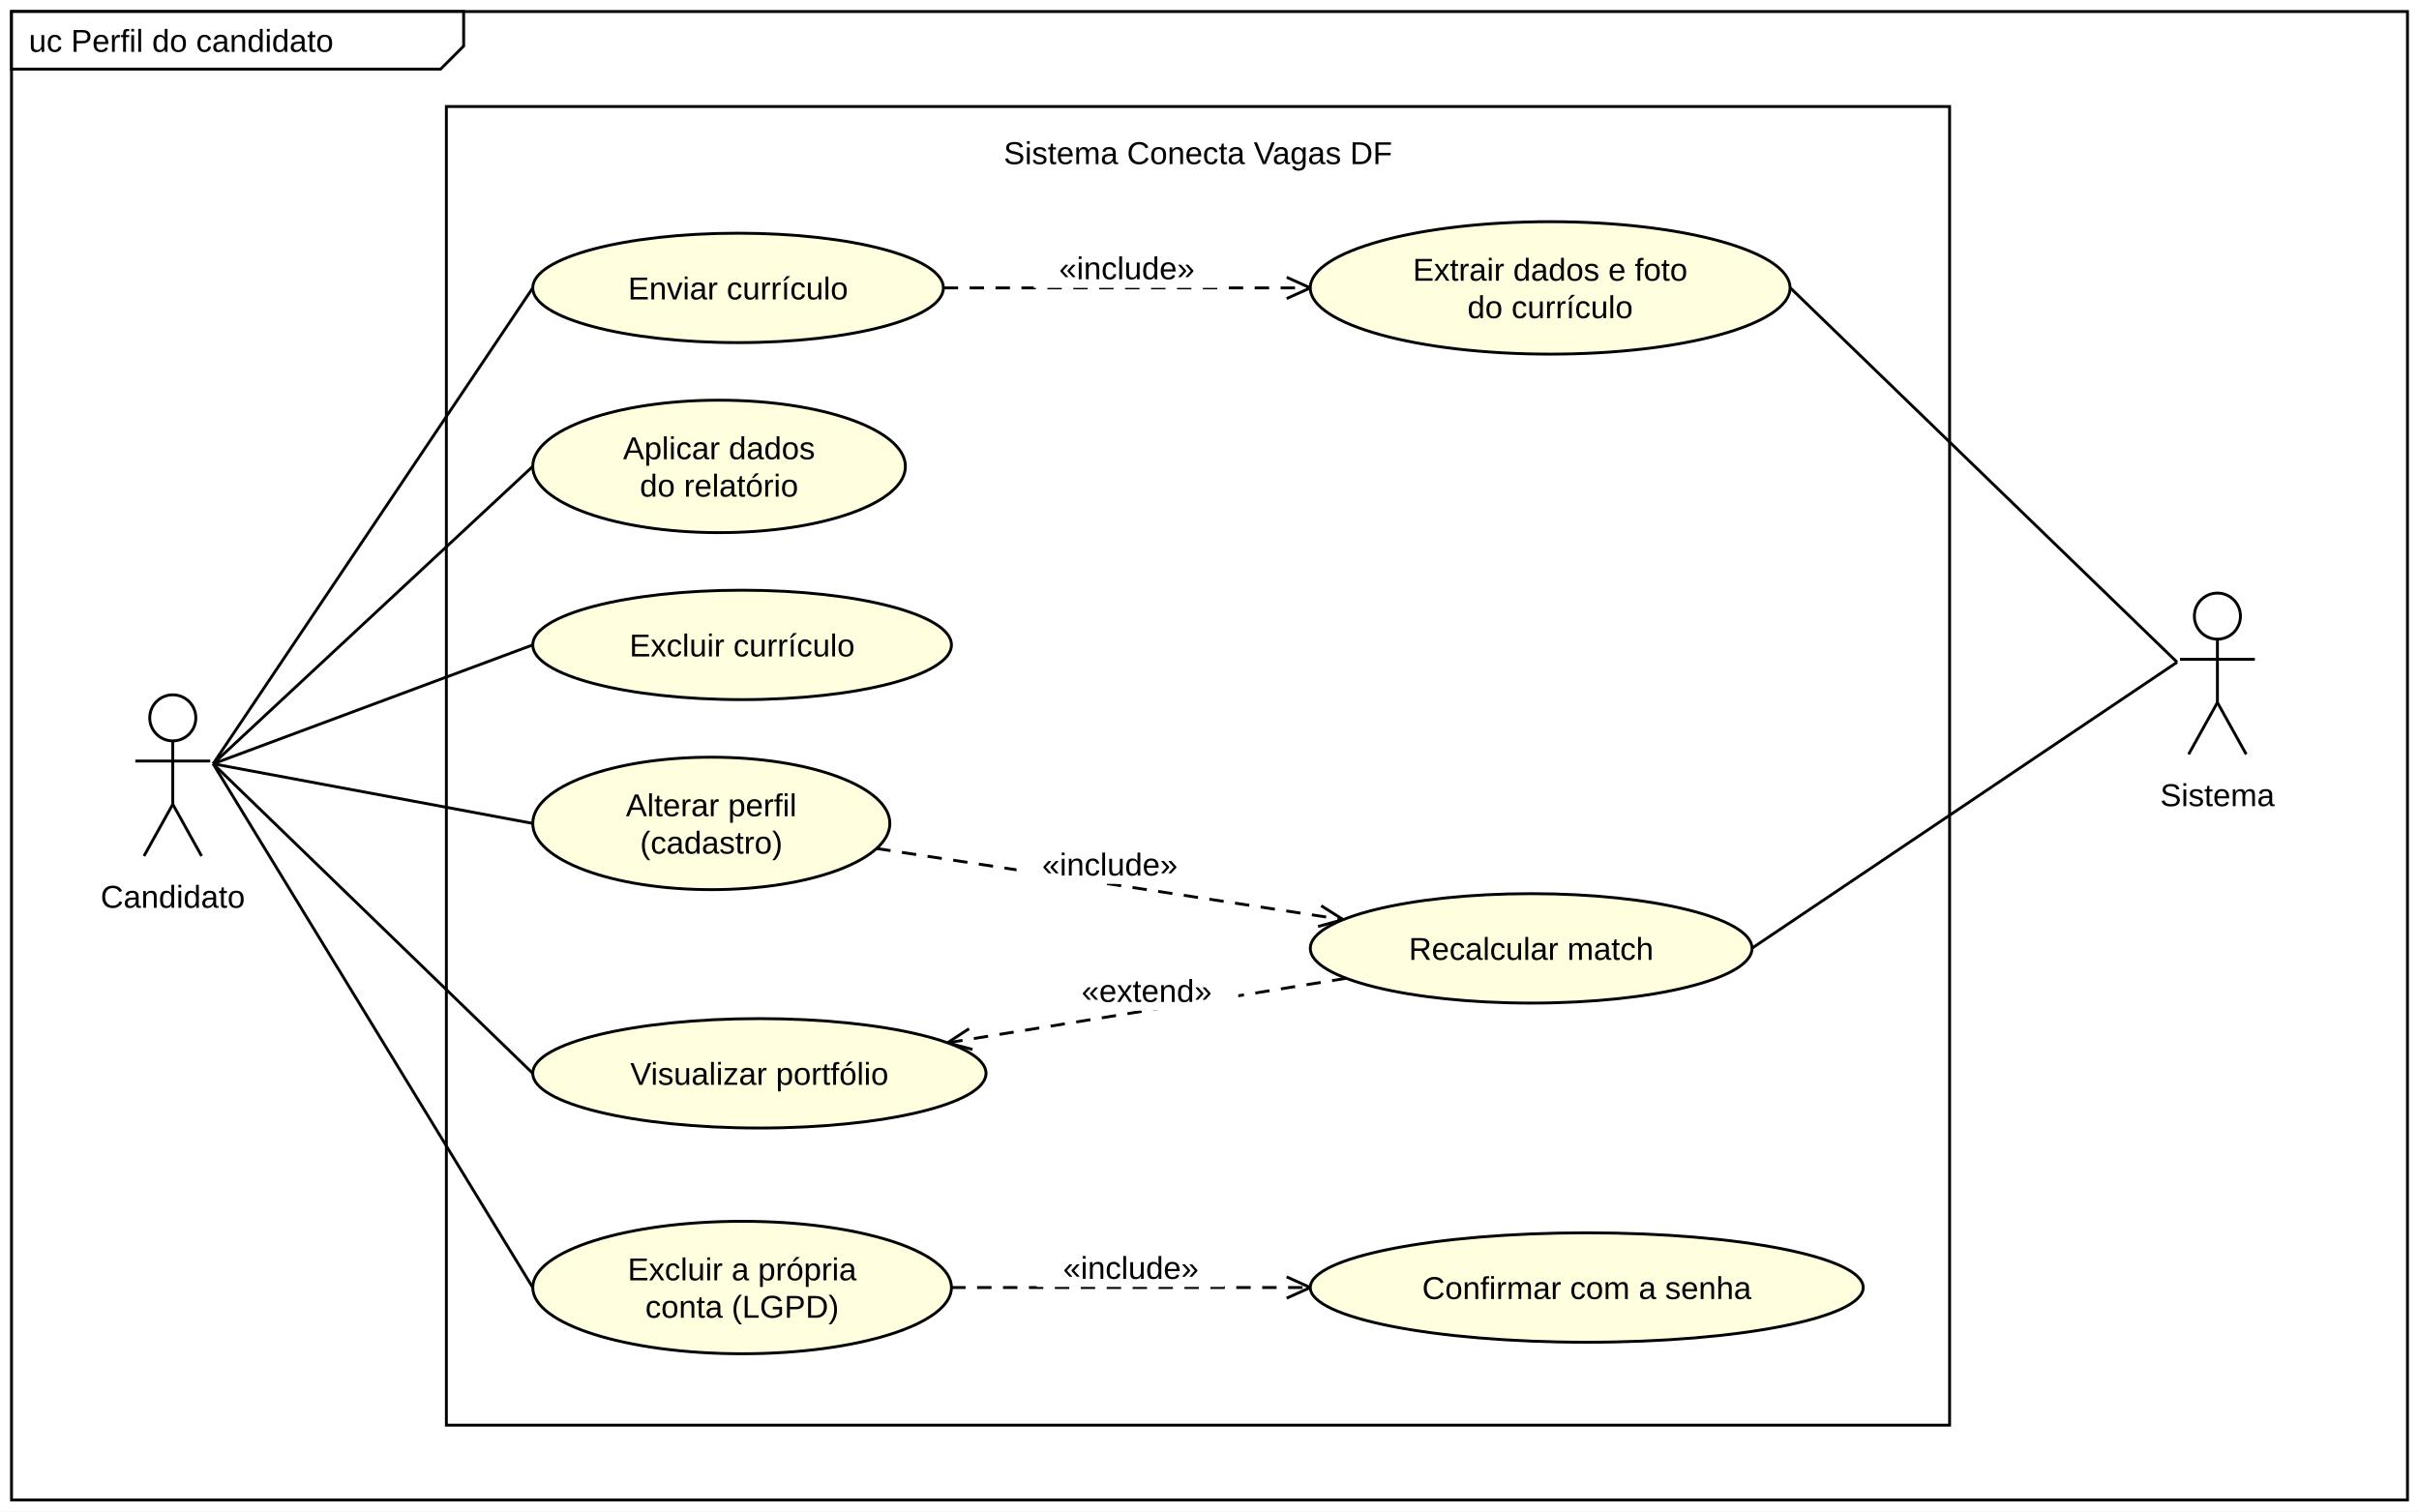
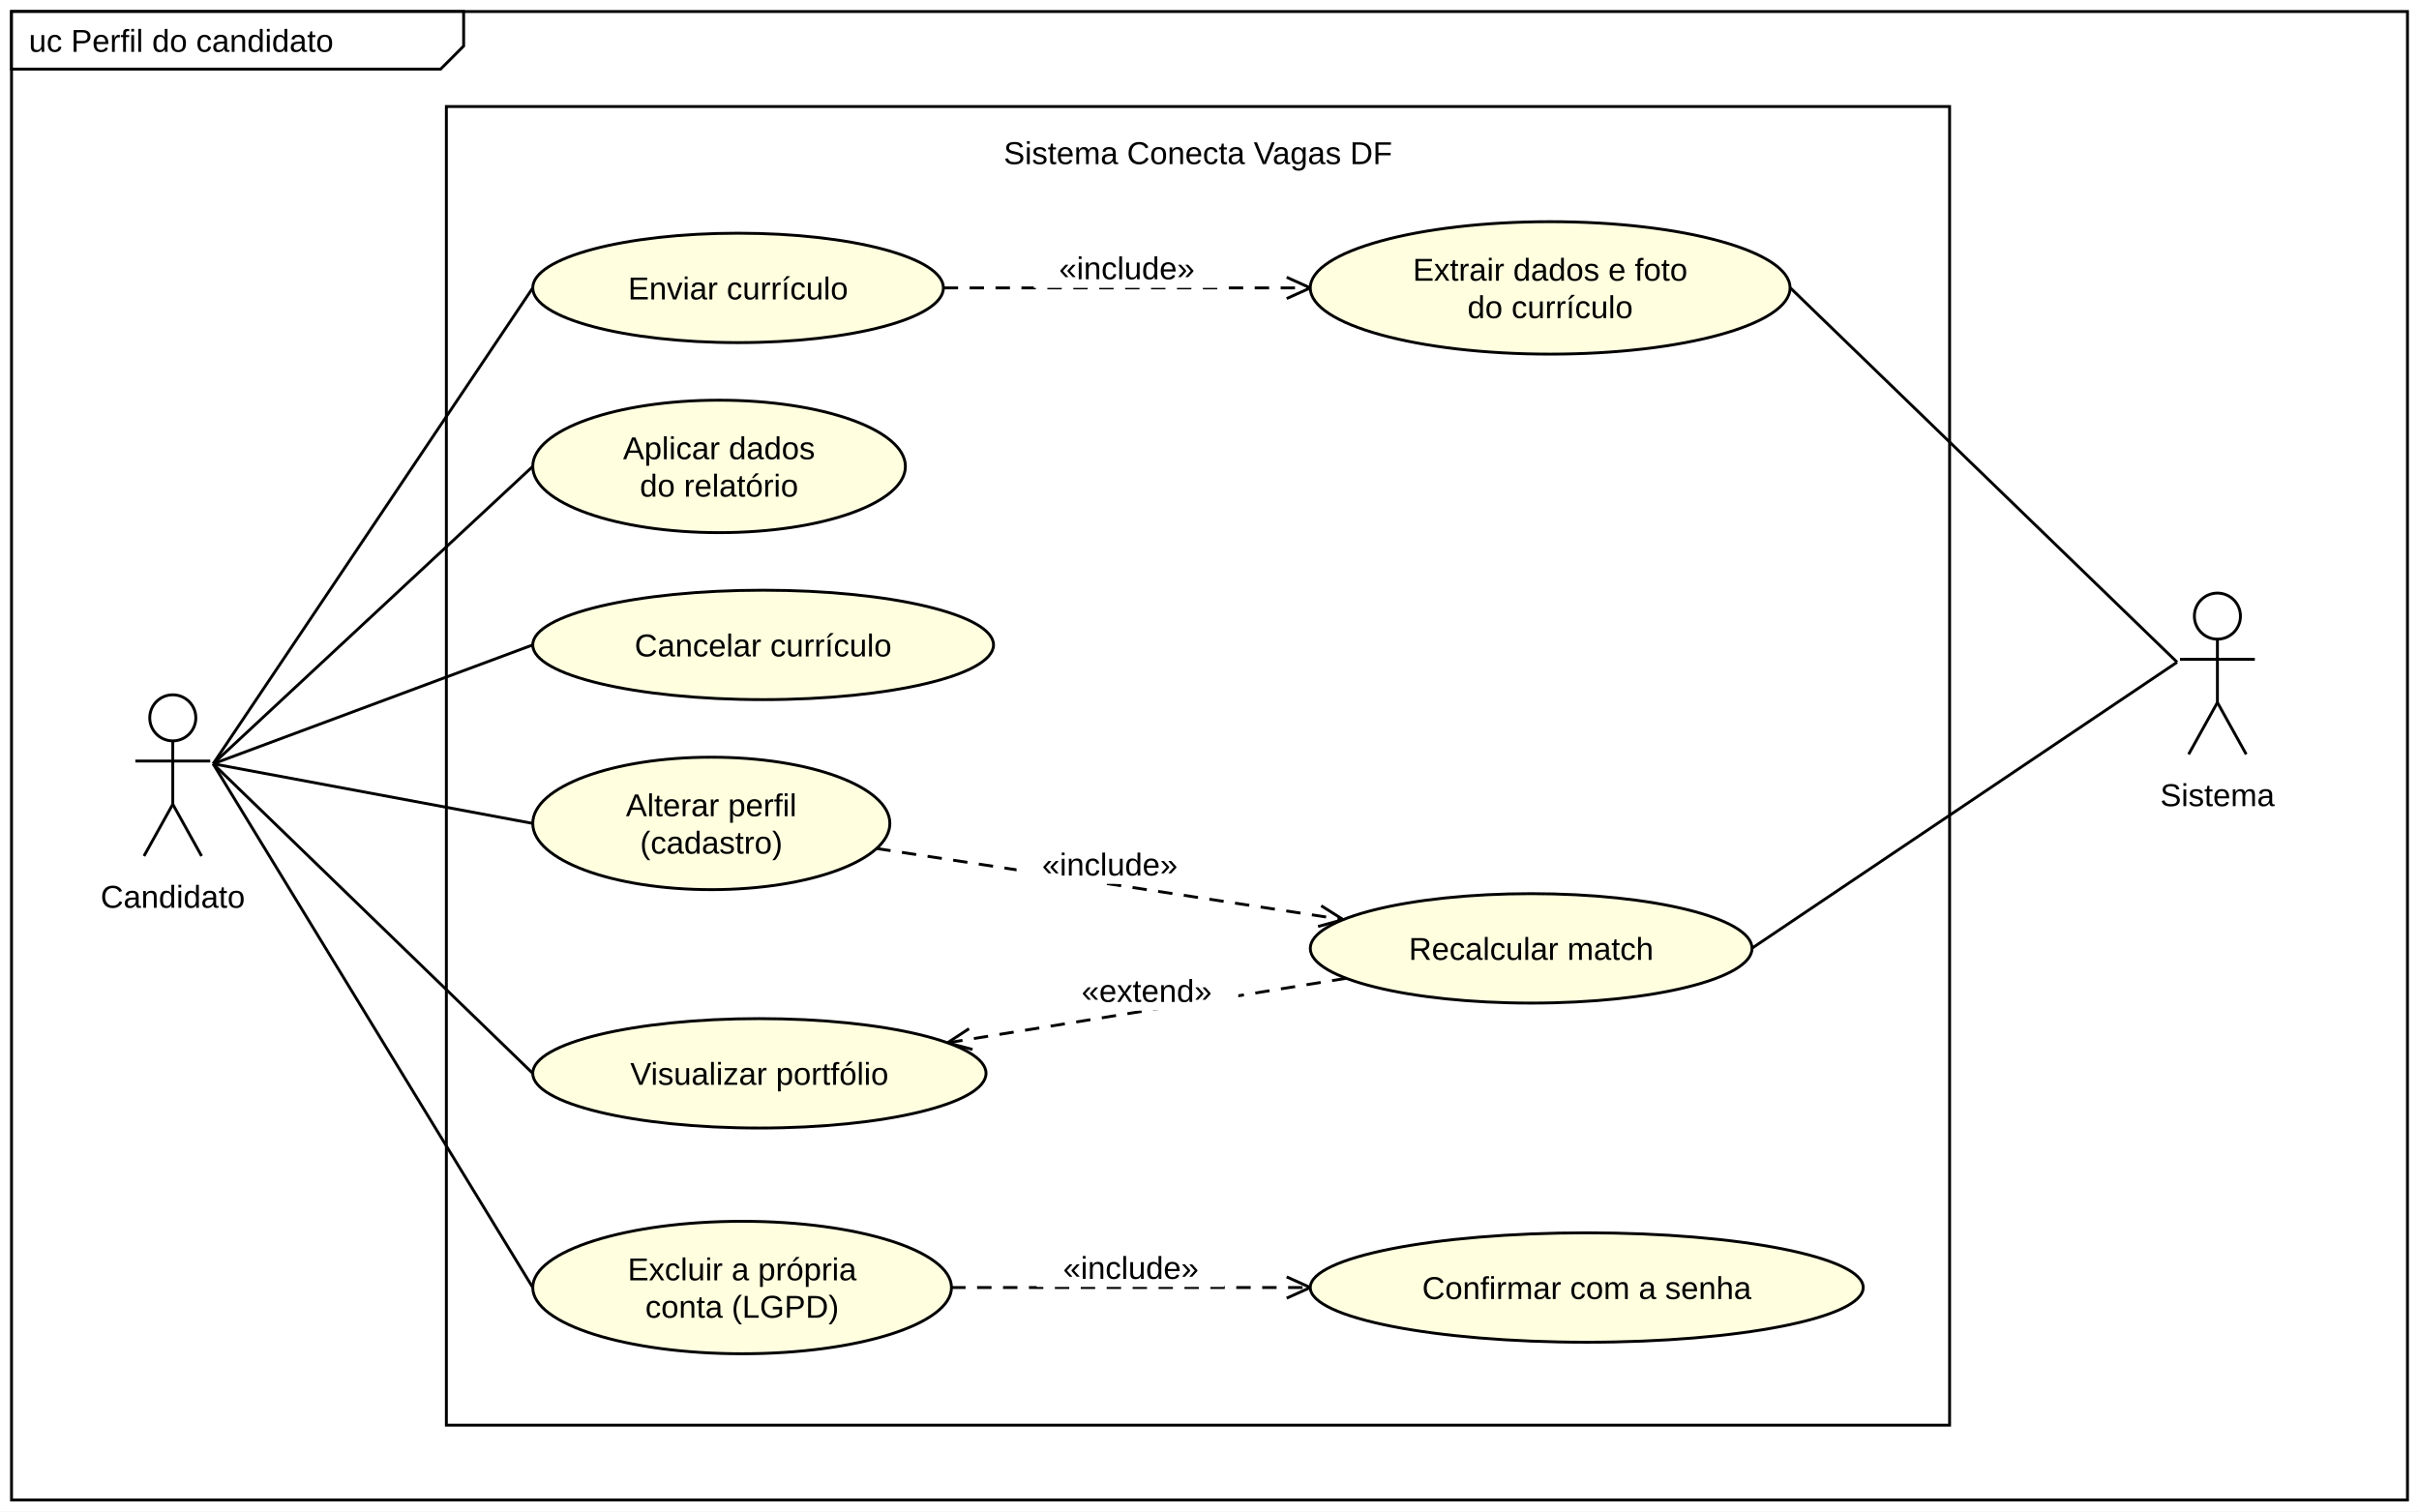
<svg xmlns="http://www.w3.org/2000/svg" width="840" height="525" viewBox="0 0 840 525">
  <rect x="0" y="0" width="840" height="525" fill="#fff" />
  <rect x="4" y="4" width="832" height="517" fill="none" stroke="#000" stroke-width="1" />
  <polygon points="4,4 161,4 161,16 153,24 4,24" fill="#fff" stroke="#000" stroke-width="1" />
  <text x="10" y="18" font-family="Arial, Helvetica, sans-serif" font-size="11" text-anchor="start">uc Perfil do candidato</text>
  <rect x="155" y="37" width="522" height="458" fill="#fff" stroke="#000" stroke-width="1" />
  <text x="416" y="57" font-family="Arial, Helvetica, sans-serif" font-size="11" text-anchor="middle">Sistema Conecta Vagas DF</text>
  <line x1="74" y1="265.3" x2="185" y2="100" stroke="#000" stroke-width="1" />
  <line x1="74" y1="265.3" x2="185" y2="162" stroke="#000" stroke-width="1" />
  <line x1="74" y1="265.3" x2="185" y2="224" stroke="#000" stroke-width="1" />
  <line x1="74" y1="265.3" x2="185" y2="286" stroke="#000" stroke-width="1" />
  <line x1="74" y1="265.3" x2="185" y2="372.8" stroke="#000" stroke-width="1" />
  <line x1="74" y1="265.3" x2="185" y2="447.2" stroke="#000" stroke-width="1" />
  <line x1="756" y1="230" x2="621.7" y2="100" stroke="#000" stroke-width="1" />
  <line x1="756" y1="230" x2="608.3" y2="329.4" stroke="#000" stroke-width="1" />
  <line x1="327.7" y1="100" x2="455" y2="100" stroke="#000" stroke-width="1" stroke-dasharray="5,4" />
  <polyline points="446.8,103.7 455,100 446.8,96.3" fill="none" stroke="#000" stroke-width="1" />
  <rect x="359" y="87" width="65" height="13" fill="#fff" />
  <text x="391.3" y="97" font-family="Arial, Helvetica, sans-serif" font-size="11" text-anchor="middle">«include»</text>
  <line x1="304.3" y1="294.7" x2="466.4" y2="319.4" stroke="#000" stroke-width="1" stroke-dasharray="5,4" />
  <polyline points="457.7,321.8 466.4,319.4 458.8,314.6" fill="none" stroke="#000" stroke-width="1" />
  <rect x="353" y="294" width="65" height="13" fill="#fff" />
  <text x="385.4" y="304.1" font-family="Arial, Helvetica, sans-serif" font-size="11" text-anchor="middle">«include»</text>
  <line x1="467.5" y1="339.8" x2="329" y2="362.2" stroke="#000" stroke-width="1" stroke-dasharray="5,4" />
  <polyline points="336.5,357.3 329,362.2 337.7,364.5" fill="none" stroke="#000" stroke-width="1" />
  <rect x="366" y="338" width="64" height="13" fill="#fff" />
  <text x="398.2" y="348" font-family="Arial, Helvetica, sans-serif" font-size="11" text-anchor="middle">«extend»</text>
  <line x1="330.3" y1="447.2" x2="455" y2="447.2" stroke="#000" stroke-width="1" stroke-dasharray="5,4" />
  <polyline points="446.8,450.9 455,447.2 446.8,443.5" fill="none" stroke="#000" stroke-width="1" />
  <rect x="360" y="434" width="65" height="13" fill="#fff" />
  <text x="392.7" y="444.2" font-family="Arial, Helvetica, sans-serif" font-size="11" text-anchor="middle">«include»</text>
  <ellipse cx="256.3" cy="100" rx="71.3" ry="19" fill="#FFFFE0" stroke="#000" stroke-width="1" />
  <text x="256.3" y="104" font-family="Arial, Helvetica, sans-serif" font-size="11" text-anchor="middle">Enviar currículo</text>
  <ellipse cx="249.7" cy="162" rx="64.7" ry="23" fill="#FFFFE0" stroke="#000" stroke-width="1" />
  <text x="249.7" y="159.5" font-family="Arial, Helvetica, sans-serif" font-size="11" text-anchor="middle">Aplicar dados</text>
  <text x="249.7" y="172.5" font-family="Arial, Helvetica, sans-serif" font-size="11" text-anchor="middle">do relatório</text>
-   <ellipse cx="257.7" cy="224" rx="72.7" ry="19" fill="#FFFFE0" stroke="#000" stroke-width="1" />
-   <text x="257.7" y="228" font-family="Arial, Helvetica, sans-serif" font-size="11" text-anchor="middle">Excluir currículo</text>
+   <ellipse cx="265" cy="224" rx="80" ry="19" fill="#FFFFE0" stroke="#000" stroke-width="1" />
+   <text x="265" y="228" font-family="Arial, Helvetica, sans-serif" font-size="11" text-anchor="middle">Cancelar currículo</text>
  <ellipse cx="247" cy="286" rx="62" ry="23" fill="#FFFFE0" stroke="#000" stroke-width="1" />
  <text x="247" y="283.5" font-family="Arial, Helvetica, sans-serif" font-size="11" text-anchor="middle">Alterar perfil</text>
  <text x="247" y="296.5" font-family="Arial, Helvetica, sans-serif" font-size="11" text-anchor="middle">(cadastro)</text>
  <ellipse cx="263.7" cy="372.8" rx="78.7" ry="19" fill="#FFFFE0" stroke="#000" stroke-width="1" />
  <text x="263.7" y="376.8" font-family="Arial, Helvetica, sans-serif" font-size="11" text-anchor="middle">Visualizar portfólio</text>
  <ellipse cx="257.7" cy="447.2" rx="72.7" ry="23" fill="#FFFFE0" stroke="#000" stroke-width="1" />
  <text x="257.7" y="444.7" font-family="Arial, Helvetica, sans-serif" font-size="11" text-anchor="middle">Excluir a própria</text>
  <text x="257.7" y="457.7" font-family="Arial, Helvetica, sans-serif" font-size="11" text-anchor="middle">conta (LGPD)</text>
  <ellipse cx="538.3" cy="100" rx="83.3" ry="23" fill="#FFFFE0" stroke="#000" stroke-width="1" />
  <text x="538.3" y="97.5" font-family="Arial, Helvetica, sans-serif" font-size="11" text-anchor="middle">Extrair dados e foto</text>
  <text x="538.3" y="110.5" font-family="Arial, Helvetica, sans-serif" font-size="11" text-anchor="middle">do currículo</text>
  <ellipse cx="531.7" cy="329.4" rx="76.7" ry="19" fill="#FFFFE0" stroke="#000" stroke-width="1" />
  <text x="531.7" y="333.4" font-family="Arial, Helvetica, sans-serif" font-size="11" text-anchor="middle">Recalcular match</text>
  <ellipse cx="551" cy="447.2" rx="96" ry="19" fill="#FFFFE0" stroke="#000" stroke-width="1" />
  <text x="551" y="451.2" font-family="Arial, Helvetica, sans-serif" font-size="11" text-anchor="middle">Confirmar com a senha</text>
  <g stroke="#000" stroke-width="1" fill="none">
    <circle cx="60" cy="249.333" r="8" fill="#fff" />
    <line x1="60" y1="257.333" x2="60" y2="279.333" />
    <line x1="47" y1="264.333" x2="73" y2="264.333" />
    <line x1="60" y1="279.333" x2="50" y2="297.333" />
    <line x1="60" y1="279.333" x2="70" y2="297.333" />
  </g>
  <text x="60" y="315.3" font-family="Arial, Helvetica, sans-serif" font-size="11" text-anchor="middle">Candidato</text>
  <g stroke="#000" stroke-width="1" fill="none">
    <circle cx="770" cy="214" r="8" fill="#fff" />
    <line x1="770" y1="222" x2="770" y2="244" />
    <line x1="757" y1="229" x2="783" y2="229" />
    <line x1="770" y1="244" x2="760" y2="262" />
    <line x1="770" y1="244" x2="780" y2="262" />
  </g>
  <text x="770" y="280" font-family="Arial, Helvetica, sans-serif" font-size="11" text-anchor="middle">Sistema</text>
</svg>
